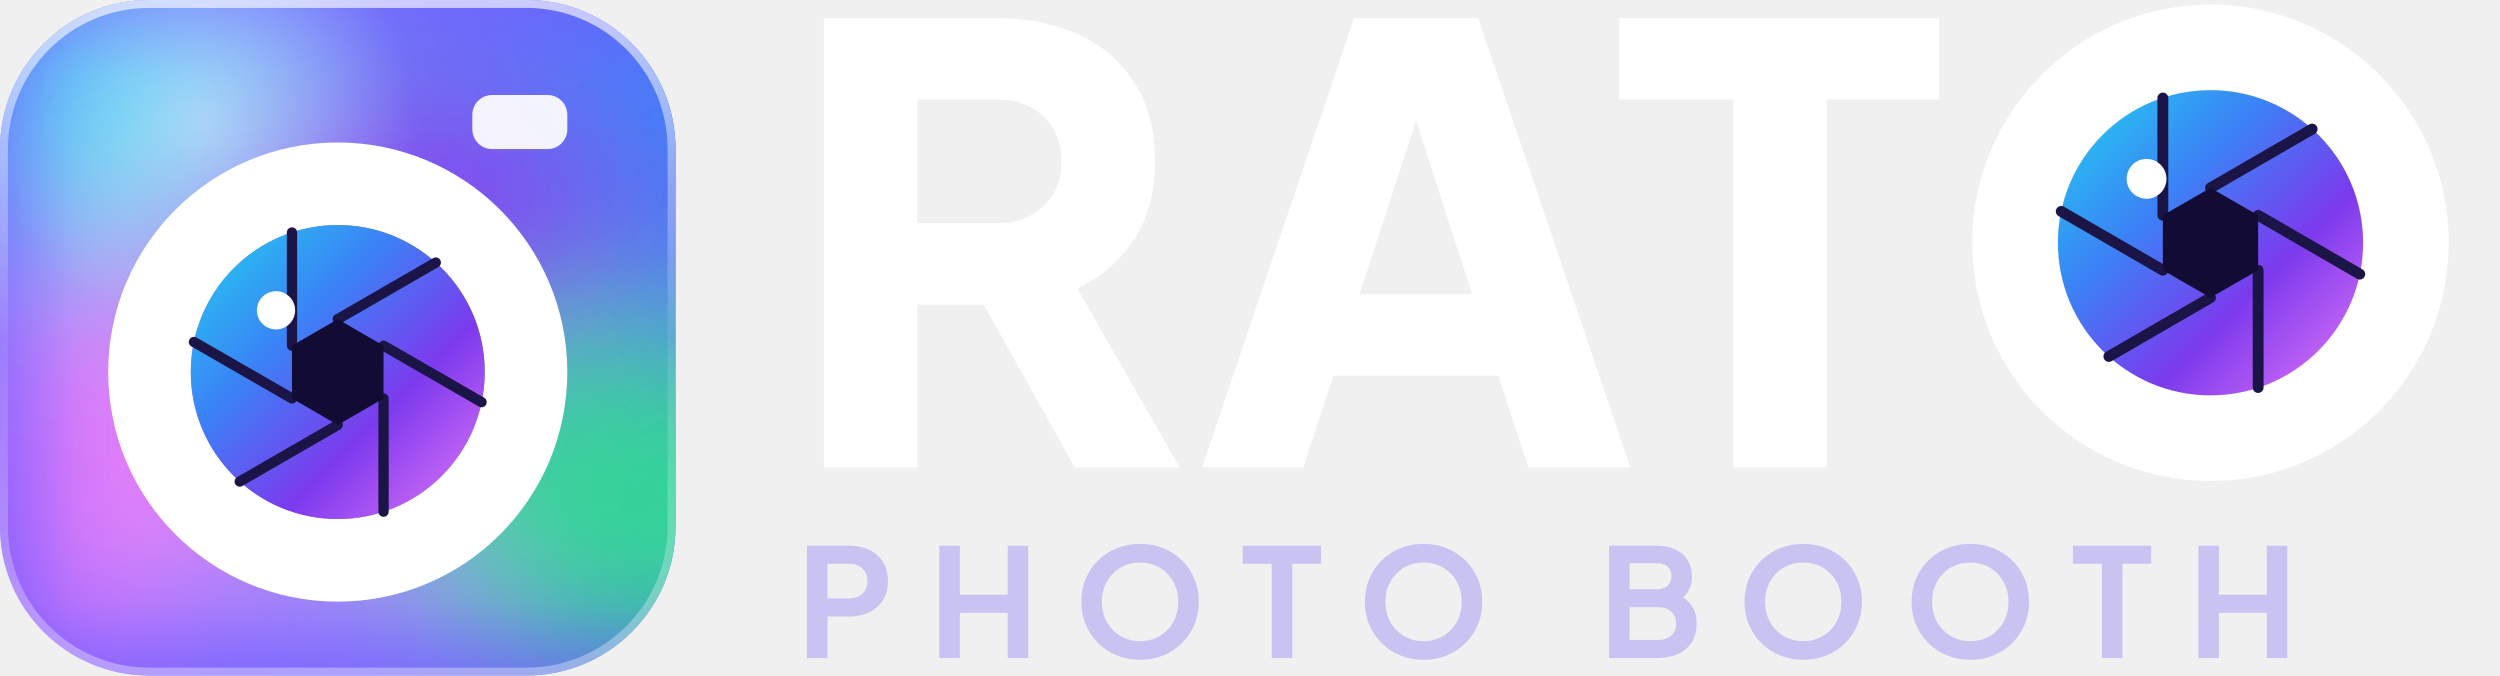
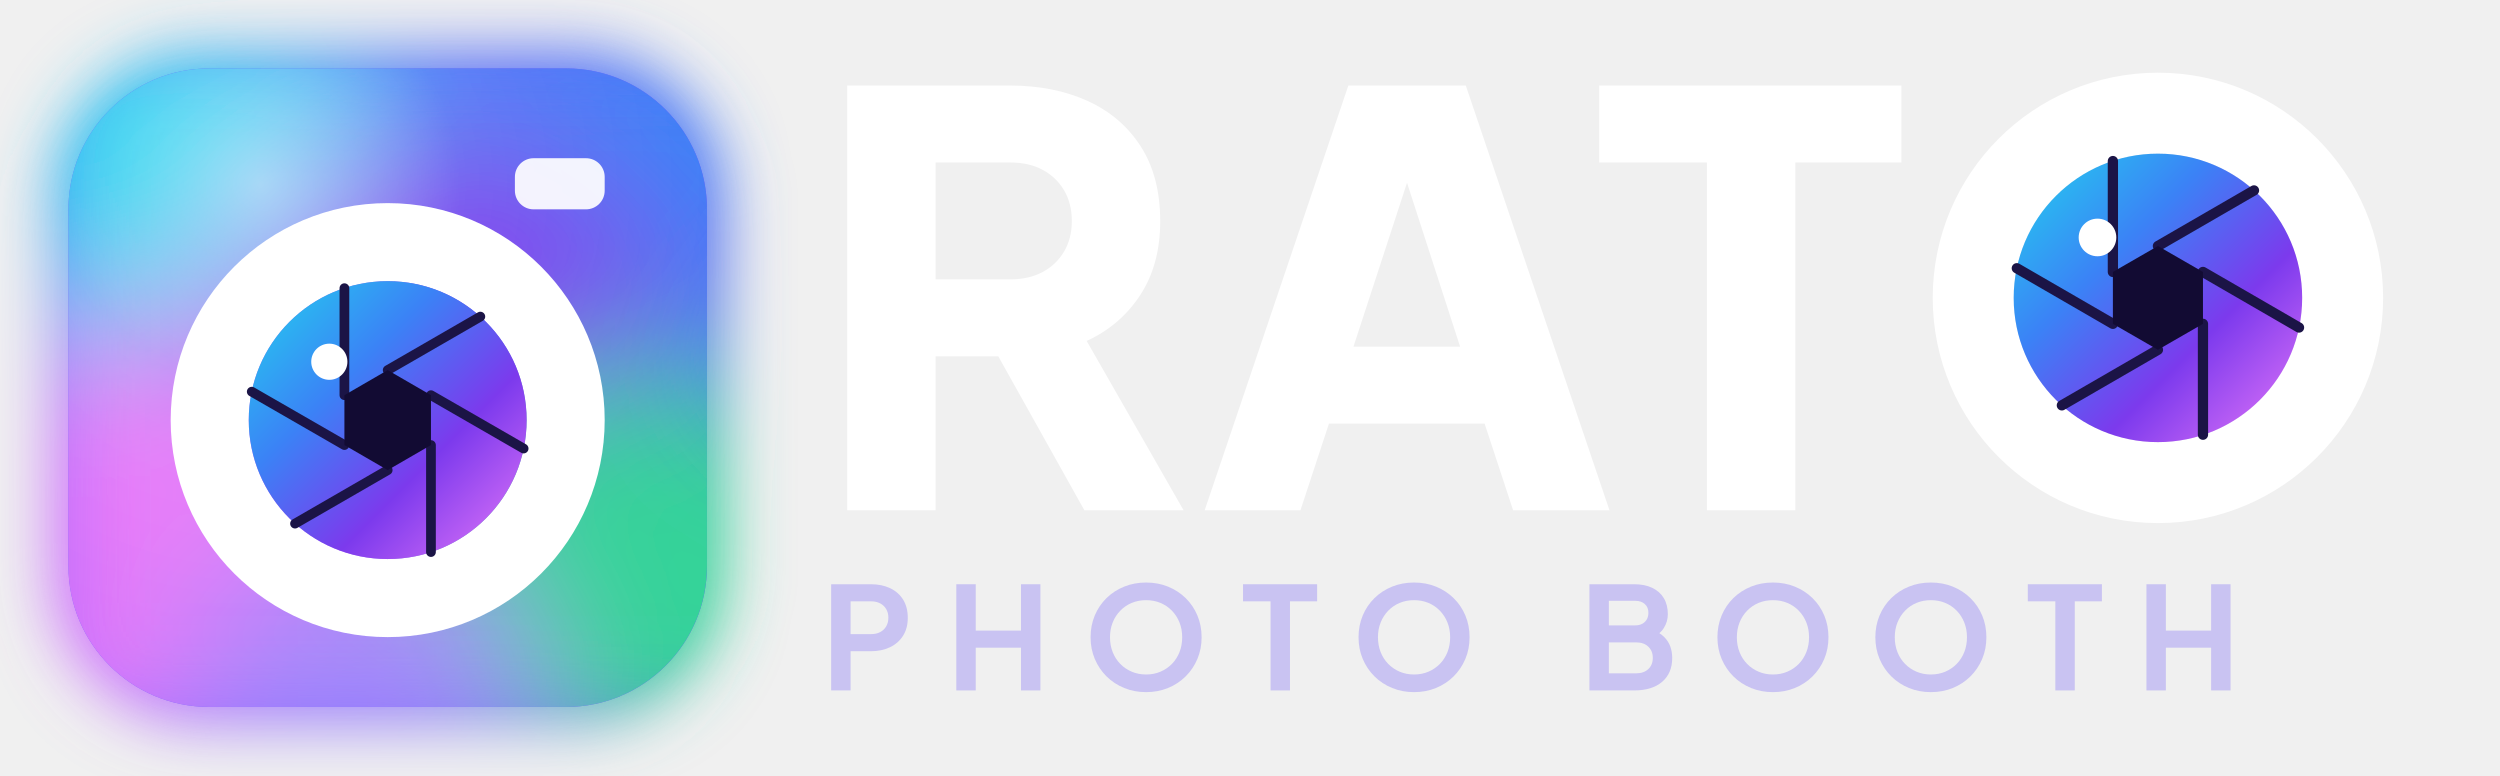
- <svg xmlns="http://www.w3.org/2000/svg" viewBox="0 0 829 224" width="829" height="224" role="img" aria-label="Rato photo booth">
+ <svg xmlns="http://www.w3.org/2000/svg" viewBox="0 0 877 272" width="877" height="272" role="img" aria-label="Rato photo booth">
  <defs>
    <clipPath id="tile-clip">
      <rect width="512" height="512" rx="113" />
    </clipPath>
    <filter id="mesh" x="-30%" y="-30%" width="160%" height="160%">
      <feGaussianBlur stdDeviation="58" />
    </filter>
+     <filter id="halo" x="-25%" y="-25%" width="150%" height="150%">
+       <feGaussianBlur stdDeviation="24" />
+     </filter>
    <radialGradient id="gloss" cx="0.3" cy="0.18" r="0.7">
      <stop offset="0" stop-color="#fff" stop-opacity="0.5" />
      <stop offset="0.45" stop-color="#fff" stop-opacity="0.07" />
      <stop offset="1" stop-color="#fff" stop-opacity="0" />
    </radialGradient>
-     <linearGradient id="edge" x1="0" y1="0" x2="0" y2="1">
-       <stop offset="0" stop-color="#fff" stop-opacity="0.65" />
-       <stop offset="0.5" stop-color="#fff" stop-opacity="0.08" />
-       <stop offset="1" stop-color="#fff" stop-opacity="0.35" />
-     </linearGradient>
    <linearGradient id="glass" x1="0" y1="0" x2="1" y2="1">
      <stop offset="0" stop-color="#22D3EE" />
      <stop offset="0.35" stop-color="#3B82F6" />
      <stop offset="0.65" stop-color="#7C3AED" />
      <stop offset="1" stop-color="#E879F9" />
    </linearGradient>
    <linearGradient id="ring" x1="0" y1="0" x2="1" y2="1">
      <stop offset="0" stop-color="#22D3EE" />
      <stop offset="0.3" stop-color="#3B82F6" />
      <stop offset="0.55" stop-color="#7C3AED" />
      <stop offset="0.8" stop-color="#E879F9" />
      <stop offset="1" stop-color="#34D399" />
    </linearGradient>
  </defs>
-   <g transform="translate(0 0) scale(0.4375)">
-     <g clip-path="url(#tile-clip)">
-       <rect width="512" height="512" fill="#6D5BFF" />
-       <g filter="url(#mesh)">
-         <circle cx="70" cy="60" r="230" fill="#22D3EE" />
-         <circle cx="440" cy="40" r="210" fill="#3B82F6" />
-         <circle cx="300" cy="250" r="200" fill="#7C3AED" />
-         <circle cx="40" cy="430" r="220" fill="#E879F9" />
-         <circle cx="470" cy="470" r="230" fill="#34D399" />
-         <circle cx="230" cy="520" r="150" fill="#A78BFA" />
+   <g transform="translate(24 24)">
+     <g transform="translate(0 0) scale(0.4375)">
+       <g filter="url(#halo)" transform="translate(256 256) scale(1.05) translate(-256 -256)">
+         <g clip-path="url(#tile-clip)">
+           <rect width="512" height="512" fill="#6D5BFF" />
+           <g filter="url(#mesh)">
+             <circle cx="70" cy="60" r="230" fill="#22D3EE" />
+             <circle cx="440" cy="40" r="210" fill="#3B82F6" />
+             <circle cx="300" cy="250" r="200" fill="#7C3AED" />
+             <circle cx="40" cy="430" r="220" fill="#E879F9" />
+             <circle cx="470" cy="470" r="230" fill="#34D399" />
+             <circle cx="230" cy="520" r="150" fill="#A78BFA" />
+           </g>
+         </g>
      </g>
-       <rect width="512" height="512" fill="url(#gloss)" />
+       <g clip-path="url(#tile-clip)">
+         <rect width="512" height="512" fill="#6D5BFF" />
+         <g filter="url(#mesh)">
+           <circle cx="70" cy="60" r="230" fill="#22D3EE" />
+           <circle cx="440" cy="40" r="210" fill="#3B82F6" />
+           <circle cx="300" cy="250" r="200" fill="#7C3AED" />
+           <circle cx="40" cy="430" r="220" fill="#E879F9" />
+           <circle cx="470" cy="470" r="230" fill="#34D399" />
+           <circle cx="230" cy="520" r="150" fill="#A78BFA" />
+         </g>
+         <rect width="512" height="512" fill="url(#gloss)" />
+       </g>
+       <rect x="358" y="72" width="72" height="41" rx="15" fill="#FFFFFF" opacity="0.92" />
+       <circle cx="256.0" cy="282.0" r="142.7" fill="none" stroke="#FFFFFF" stroke-width="62.6" />
+       <circle cx="256.0" cy="282.0" r="111.4" fill="url(#glass)" />
+       <path d="M256.0 241.9L330.3 199.0 M290.7 262.0L365.0 304.8 M290.7 302.0L290.7 387.8 M256.0 322.1L181.7 365.0 M221.3 302.0L147.0 259.2 M221.3 262.0L221.3 176.2" stroke="#1B1446" stroke-width="7.8" stroke-linecap="round" />
+       <path d="M256.0 241.9 L290.7 262.0 L290.7 302.0 L256.0 322.1 L221.3 302.0 L221.3 262.0Z" fill="#120B33" />
+       <circle cx="209.2" cy="235.2" r="14.5" fill="#FFFFFF" />
    </g>
-     <rect x="3" y="3" width="506" height="506" rx="110" fill="none" stroke="url(#edge)" stroke-width="6" />
-     <rect x="358" y="72" width="72" height="41" rx="15" fill="#FFFFFF" opacity="0.92" />
-     <circle cx="256.0" cy="282.0" r="142.7" fill="none" stroke="#FFFFFF" stroke-width="62.6" />
-     <circle cx="256.0" cy="282.0" r="111.4" fill="url(#glass)" />
-     <path d="M256.0 241.9L330.3 199.0 M290.7 262.0L365.0 304.8 M290.7 302.0L290.7 387.8 M256.0 322.1L181.7 365.0 M221.3 302.0L147.0 259.2 M221.3 262.0L221.3 176.2" stroke="#1B1446" stroke-width="7.8" stroke-linecap="round" />
-     <path d="M256.0 241.9 L290.7 262.0 L290.7 302.0 L256.0 322.1 L221.3 302.0 L221.3 262.0Z" fill="#120B33" />
-     <circle cx="209.2" cy="235.2" r="14.5" fill="#FFFFFF" />
+     <path transform="matrix(0.2 0 0 -0.2 260.0 155.0)" d="M66 0V745H351Q428 745 487.5 718.0Q547 691 581.0 638.0Q615 585 615 507Q615 431 580.0 377.5Q545 324 486 297L656 0H482L298 329L398 270H221V0ZM221 405H352Q385 405 409.0 418.0Q433 431 446.5 454.0Q460 477 460 507Q460 538 446.5 561.0Q433 584 409.0 597.0Q385 610 352 610H221Z" fill="#FFFFFF" />
+     <path transform="matrix(0.2 0 0 -0.2 396.4 155.0)" d="M11 0 263 745H469L721 0H552L502 152H229L179 0ZM272 287H459L345 639H387Z" fill="#FFFFFF" />
+     <path transform="matrix(0.2 0 0 -0.2 534.8 155.0)" d="M200 0V610H11V745H541V610H355V0Z" fill="#FFFFFF" />
+     <circle cx="733.0" cy="80.5" r="64.8" fill="none" stroke="#FFFFFF" stroke-width="28.4" />
+     <circle cx="733.0" cy="80.5" r="50.6" fill="url(#glass)" />
+     <path d="M733.0 62.3L766.7 42.8 M748.8 71.4L782.5 90.9 M748.8 89.6L748.8 128.5 M733.0 98.7L699.3 118.2 M717.2 89.6L683.5 70.1 M717.2 71.4L717.2 32.5" stroke="#1B1446" stroke-width="3.6" stroke-linecap="round" />
+     <path d="M733.0 62.3 L748.8 71.4 L748.8 89.6 L733.0 98.7 L717.2 89.6 L717.2 71.4Z" fill="#120B33" />
+     <circle cx="711.8" cy="59.3" r="6.6" fill="#FFFFFF" />
+     <path transform="matrix(0.05 0 0 -0.05 264.0 218.2)" d="M71.5 0V745H350Q426 745 484.375 717.625Q542.75 690.25 575.875 637.625Q609 585 609 509.5Q609 435.5 575.5 383.0Q542 330.5 483.75 302.75Q425.5 275 350 275H207.75V0ZM207.75 395H351.75Q388.5 395 415.5 409.375Q442.5 423.75 457.625 449.625Q472.75 475.5 472.75 509.75Q472.75 544.75 457.625 570.5Q442.5 596.25 415.5 610.625Q388.5 625 351.75 625H207.75Z" fill="#C9C3F2" />
+     <path transform="matrix(0.05 0 0 -0.05 307.9 218.2)" d="M71.5 0V745H207.75V419.75H525.25V745H661.5V0H525.25V299.75H207.75V0Z" fill="#C9C3F2" />
+     <path transform="matrix(0.05 0 0 -0.05 356.1 218.2)" d="M439 -12Q356.5 -12 285.625 16.875Q214.75 45.75 161.875 98.0Q109 150.25 79.25 220.375Q49.5 290.5 49.5 373Q49.5 455.5 78.875 525.625Q108.25 595.75 161.125 647.625Q214 699.5 284.875 728.25Q355.75 757 439 757Q522.25 757 593.125 728.125Q664 699.25 716.875 647.375Q769.75 595.5 799.125 525.5Q828.5 455.5 828.5 373Q828.5 290.5 798.75 220.375Q769 150.25 716.125 98.0Q663.25 45.75 592.375 16.875Q521.5 -12 439 -12ZM439 111.75Q493.5 111.75 539.5 131.25Q585.5 150.75 620.0 185.875Q654.5 221 673.375 268.75Q692.25 316.5 692.25 373Q692.25 429.25 673.375 476.625Q654.5 524 620.0 559.5Q585.5 595 539.5 614.125Q493.5 633.25 439 633.25Q384.5 633.25 338.5 614.125Q292.5 595 258.0 559.5Q223.5 524 204.625 476.625Q185.75 429.25 185.75 373Q185.75 316.5 204.625 268.75Q223.5 221 258.0 185.875Q292.5 150.75 338.625 131.25Q384.75 111.75 439 111.75Z" fill="#C9C3F2" />
+     <path transform="matrix(0.05 0 0 -0.05 411.5 218.2)" d="M204.25 0V625H11V745H531V625H340.5V0Z" fill="#C9C3F2" />
+     <path transform="matrix(0.05 0 0 -0.05 450.1 218.2)" d="M439 -12Q356.5 -12 285.625 16.875Q214.75 45.75 161.875 98.0Q109 150.25 79.25 220.375Q49.5 290.5 49.5 373Q49.5 455.5 78.875 525.625Q108.25 595.75 161.125 647.625Q214 699.5 284.875 728.25Q355.75 757 439 757Q522.25 757 593.125 728.125Q664 699.25 716.875 647.375Q769.75 595.5 799.125 525.5Q828.5 455.5 828.5 373Q828.5 290.5 798.75 220.375Q769 150.25 716.125 98.0Q663.25 45.75 592.375 16.875Q521.5 -12 439 -12ZM439 111.75Q493.5 111.75 539.5 131.25Q585.5 150.75 620.0 185.875Q654.5 221 673.375 268.75Q692.25 316.5 692.25 373Q692.25 429.25 673.375 476.625Q654.5 524 620.0 559.5Q585.5 595 539.5 614.125Q493.5 633.25 439 633.25Q384.5 633.25 338.5 614.125Q292.5 595 258.0 559.5Q223.5 524 204.625 476.625Q185.75 429.25 185.75 373Q185.75 316.5 204.625 268.75Q223.5 221 258.0 185.875Q292.5 150.75 338.625 131.25Q384.75 111.75 439 111.75Z" fill="#C9C3F2" />
+     <path transform="matrix(0.05 0 0 -0.05 530.0 218.2)" d="M71.5 0V745H386Q459.5 745 512.375 719.625Q565.25 694.25 593.375 647.375Q621.5 600.5 621.5 534.75Q621.5 483.5 594.125 439.0Q566.75 394.5 507 366.25L506.75 429.25Q562 408 593.875 376.75Q625.75 345.5 639.0 307.75Q652.25 270 652.25 228.25Q652.25 120.75 581.625 60.375Q511 0 386.25 0ZM207.75 120H399.75Q452.75 120 484.375 149.625Q516 179.25 516 228Q516 277.25 484.375 307.125Q452.75 337 399.75 337H207.75ZM207.75 456.25H392.75Q434.75 456.25 460.0 480.375Q485.25 504.5 485.25 543.75Q485.25 583.25 460.0 606.0Q434.75 628.75 392.75 628.75H207.75Z" fill="#C9C3F2" />
+     <path transform="matrix(0.05 0 0 -0.05 576.0 218.2)" d="M439 -12Q356.5 -12 285.625 16.875Q214.75 45.75 161.875 98.0Q109 150.25 79.25 220.375Q49.5 290.5 49.5 373Q49.5 455.5 78.875 525.625Q108.25 595.75 161.125 647.625Q214 699.5 284.875 728.25Q355.75 757 439 757Q522.25 757 593.125 728.125Q664 699.25 716.875 647.375Q769.75 595.5 799.125 525.5Q828.5 455.5 828.5 373Q828.5 290.5 798.75 220.375Q769 150.25 716.125 98.0Q663.25 45.75 592.375 16.875Q521.5 -12 439 -12ZM439 111.75Q493.5 111.75 539.5 131.25Q585.5 150.75 620.0 185.875Q654.5 221 673.375 268.75Q692.25 316.5 692.25 373Q692.25 429.25 673.375 476.625Q654.5 524 620.0 559.5Q585.5 595 539.5 614.125Q493.5 633.25 439 633.25Q384.5 633.25 338.5 614.125Q292.5 595 258.0 559.5Q223.5 524 204.625 476.625Q185.75 429.25 185.75 373Q185.75 316.5 204.625 268.75Q223.5 221 258.0 185.875Q292.5 150.75 338.625 131.25Q384.75 111.75 439 111.75Z" fill="#C9C3F2" />
+     <path transform="matrix(0.05 0 0 -0.05 631.4 218.2)" d="M439 -12Q356.5 -12 285.625 16.875Q214.75 45.75 161.875 98.0Q109 150.25 79.25 220.375Q49.5 290.5 49.5 373Q49.5 455.5 78.875 525.625Q108.25 595.75 161.125 647.625Q214 699.5 284.875 728.25Q355.75 757 439 757Q522.25 757 593.125 728.125Q664 699.25 716.875 647.375Q769.75 595.5 799.125 525.5Q828.5 455.5 828.5 373Q828.5 290.5 798.75 220.375Q769 150.25 716.125 98.0Q663.25 45.75 592.375 16.875Q521.5 -12 439 -12ZM439 111.75Q493.5 111.75 539.5 131.25Q585.5 150.75 620.0 185.875Q654.5 221 673.375 268.75Q692.25 316.5 692.25 373Q692.25 429.25 673.375 476.625Q654.5 524 620.0 559.5Q585.5 595 539.5 614.125Q493.5 633.25 439 633.25Q384.5 633.25 338.5 614.125Q292.5 595 258.0 559.5Q223.5 524 204.625 476.625Q185.75 429.25 185.75 373Q185.75 316.5 204.625 268.75Q223.5 221 258.0 185.875Q292.5 150.75 338.625 131.25Q384.75 111.75 439 111.75Z" fill="#C9C3F2" />
+     <path transform="matrix(0.05 0 0 -0.05 686.8 218.2)" d="M204.25 0V625H11V745H531V625H340.5V0Z" fill="#C9C3F2" />
+     <path transform="matrix(0.05 0 0 -0.05 725.4 218.2)" d="M71.5 0V745H207.75V419.75H525.25V745H661.5V0H525.25V299.75H207.75V0Z" fill="#C9C3F2" />
  </g>
-   <path transform="matrix(0.2 0 0 -0.2 260.0 155.0)" d="M66 0V745H351Q428 745 487.5 718.0Q547 691 581.0 638.0Q615 585 615 507Q615 431 580.0 377.5Q545 324 486 297L656 0H482L298 329L398 270H221V0ZM221 405H352Q385 405 409.0 418.0Q433 431 446.5 454.0Q460 477 460 507Q460 538 446.5 561.0Q433 584 409.0 597.0Q385 610 352 610H221Z" fill="#FFFFFF" />
-   <path transform="matrix(0.2 0 0 -0.2 396.4 155.0)" d="M11 0 263 745H469L721 0H552L502 152H229L179 0ZM272 287H459L345 639H387Z" fill="#FFFFFF" />
-   <path transform="matrix(0.2 0 0 -0.2 534.8 155.0)" d="M200 0V610H11V745H541V610H355V0Z" fill="#FFFFFF" />
-   <circle cx="733.0" cy="80.5" r="64.8" fill="none" stroke="#FFFFFF" stroke-width="28.4" />
-   <circle cx="733.0" cy="80.5" r="50.6" fill="url(#glass)" />
-   <path d="M733.0 62.3L766.7 42.8 M748.8 71.4L782.5 90.9 M748.8 89.6L748.8 128.5 M733.0 98.7L699.3 118.2 M717.2 89.6L683.5 70.1 M717.2 71.4L717.2 32.5" stroke="#1B1446" stroke-width="3.6" stroke-linecap="round" />
-   <path d="M733.0 62.3 L748.8 71.4 L748.8 89.6 L733.0 98.7 L717.2 89.6 L717.2 71.4Z" fill="#120B33" />
-   <circle cx="711.8" cy="59.3" r="6.6" fill="#FFFFFF" />
-   <path transform="matrix(0.05 0 0 -0.05 264.0 218.2)" d="M71.5 0V745H350Q426 745 484.375 717.625Q542.75 690.25 575.875 637.625Q609 585 609 509.5Q609 435.5 575.5 383.0Q542 330.5 483.75 302.75Q425.5 275 350 275H207.75V0ZM207.75 395H351.75Q388.5 395 415.5 409.375Q442.5 423.75 457.625 449.625Q472.75 475.5 472.75 509.75Q472.75 544.75 457.625 570.5Q442.5 596.25 415.5 610.625Q388.5 625 351.75 625H207.75Z" fill="#C9C3F2" />
-   <path transform="matrix(0.05 0 0 -0.05 307.9 218.2)" d="M71.5 0V745H207.75V419.75H525.25V745H661.5V0H525.25V299.75H207.75V0Z" fill="#C9C3F2" />
-   <path transform="matrix(0.05 0 0 -0.05 356.1 218.2)" d="M439 -12Q356.5 -12 285.625 16.875Q214.75 45.75 161.875 98.0Q109 150.25 79.25 220.375Q49.5 290.5 49.5 373Q49.5 455.5 78.875 525.625Q108.25 595.75 161.125 647.625Q214 699.5 284.875 728.25Q355.75 757 439 757Q522.25 757 593.125 728.125Q664 699.25 716.875 647.375Q769.75 595.5 799.125 525.5Q828.5 455.5 828.5 373Q828.5 290.5 798.75 220.375Q769 150.25 716.125 98.0Q663.25 45.75 592.375 16.875Q521.5 -12 439 -12ZM439 111.75Q493.5 111.75 539.5 131.25Q585.5 150.75 620.0 185.875Q654.5 221 673.375 268.75Q692.25 316.5 692.25 373Q692.25 429.25 673.375 476.625Q654.5 524 620.0 559.5Q585.5 595 539.5 614.125Q493.5 633.25 439 633.25Q384.5 633.25 338.5 614.125Q292.5 595 258.0 559.5Q223.5 524 204.625 476.625Q185.75 429.25 185.75 373Q185.75 316.5 204.625 268.75Q223.5 221 258.0 185.875Q292.5 150.75 338.625 131.25Q384.75 111.75 439 111.75Z" fill="#C9C3F2" />
-   <path transform="matrix(0.05 0 0 -0.05 411.5 218.2)" d="M204.25 0V625H11V745H531V625H340.5V0Z" fill="#C9C3F2" />
-   <path transform="matrix(0.05 0 0 -0.05 450.1 218.2)" d="M439 -12Q356.5 -12 285.625 16.875Q214.75 45.75 161.875 98.0Q109 150.25 79.25 220.375Q49.5 290.5 49.5 373Q49.5 455.5 78.875 525.625Q108.25 595.75 161.125 647.625Q214 699.5 284.875 728.25Q355.75 757 439 757Q522.25 757 593.125 728.125Q664 699.25 716.875 647.375Q769.75 595.5 799.125 525.5Q828.5 455.5 828.5 373Q828.5 290.5 798.75 220.375Q769 150.25 716.125 98.0Q663.25 45.75 592.375 16.875Q521.5 -12 439 -12ZM439 111.75Q493.5 111.75 539.5 131.25Q585.5 150.75 620.0 185.875Q654.5 221 673.375 268.75Q692.25 316.5 692.25 373Q692.25 429.25 673.375 476.625Q654.5 524 620.0 559.5Q585.5 595 539.5 614.125Q493.5 633.25 439 633.25Q384.5 633.25 338.5 614.125Q292.5 595 258.0 559.5Q223.5 524 204.625 476.625Q185.75 429.25 185.75 373Q185.75 316.5 204.625 268.75Q223.5 221 258.0 185.875Q292.5 150.75 338.625 131.25Q384.75 111.75 439 111.75Z" fill="#C9C3F2" />
-   <path transform="matrix(0.05 0 0 -0.05 530.0 218.2)" d="M71.5 0V745H386Q459.5 745 512.375 719.625Q565.25 694.25 593.375 647.375Q621.5 600.5 621.5 534.75Q621.5 483.5 594.125 439.0Q566.75 394.5 507 366.25L506.75 429.25Q562 408 593.875 376.75Q625.75 345.5 639.0 307.75Q652.25 270 652.25 228.25Q652.25 120.75 581.625 60.375Q511 0 386.25 0ZM207.75 120H399.75Q452.75 120 484.375 149.625Q516 179.25 516 228Q516 277.25 484.375 307.125Q452.75 337 399.75 337H207.75ZM207.75 456.25H392.75Q434.75 456.25 460.0 480.375Q485.25 504.5 485.25 543.75Q485.25 583.25 460.0 606.0Q434.75 628.75 392.75 628.75H207.75Z" fill="#C9C3F2" />
-   <path transform="matrix(0.05 0 0 -0.05 576.0 218.2)" d="M439 -12Q356.5 -12 285.625 16.875Q214.75 45.75 161.875 98.0Q109 150.25 79.25 220.375Q49.5 290.5 49.5 373Q49.5 455.5 78.875 525.625Q108.25 595.75 161.125 647.625Q214 699.5 284.875 728.25Q355.75 757 439 757Q522.25 757 593.125 728.125Q664 699.25 716.875 647.375Q769.75 595.5 799.125 525.5Q828.5 455.5 828.5 373Q828.5 290.5 798.75 220.375Q769 150.25 716.125 98.0Q663.25 45.75 592.375 16.875Q521.5 -12 439 -12ZM439 111.75Q493.5 111.75 539.5 131.25Q585.5 150.75 620.0 185.875Q654.5 221 673.375 268.75Q692.25 316.5 692.25 373Q692.25 429.25 673.375 476.625Q654.5 524 620.0 559.5Q585.5 595 539.5 614.125Q493.5 633.25 439 633.25Q384.5 633.25 338.5 614.125Q292.5 595 258.0 559.5Q223.5 524 204.625 476.625Q185.75 429.25 185.75 373Q185.75 316.5 204.625 268.75Q223.5 221 258.0 185.875Q292.5 150.75 338.625 131.25Q384.75 111.75 439 111.75Z" fill="#C9C3F2" />
-   <path transform="matrix(0.05 0 0 -0.05 631.4 218.2)" d="M439 -12Q356.5 -12 285.625 16.875Q214.75 45.75 161.875 98.0Q109 150.25 79.25 220.375Q49.5 290.5 49.5 373Q49.5 455.5 78.875 525.625Q108.25 595.75 161.125 647.625Q214 699.5 284.875 728.25Q355.75 757 439 757Q522.25 757 593.125 728.125Q664 699.25 716.875 647.375Q769.75 595.5 799.125 525.5Q828.5 455.5 828.5 373Q828.5 290.5 798.75 220.375Q769 150.25 716.125 98.0Q663.25 45.75 592.375 16.875Q521.5 -12 439 -12ZM439 111.75Q493.5 111.75 539.5 131.25Q585.5 150.75 620.0 185.875Q654.5 221 673.375 268.75Q692.25 316.5 692.25 373Q692.25 429.25 673.375 476.625Q654.5 524 620.0 559.5Q585.5 595 539.5 614.125Q493.5 633.25 439 633.25Q384.5 633.25 338.5 614.125Q292.5 595 258.0 559.5Q223.5 524 204.625 476.625Q185.75 429.25 185.75 373Q185.75 316.5 204.625 268.75Q223.5 221 258.0 185.875Q292.5 150.75 338.625 131.25Q384.75 111.75 439 111.75Z" fill="#C9C3F2" />
-   <path transform="matrix(0.05 0 0 -0.05 686.8 218.2)" d="M204.25 0V625H11V745H531V625H340.5V0Z" fill="#C9C3F2" />
-   <path transform="matrix(0.05 0 0 -0.05 725.4 218.2)" d="M71.5 0V745H207.75V419.75H525.25V745H661.5V0H525.25V299.75H207.75V0Z" fill="#C9C3F2" />
</svg>
